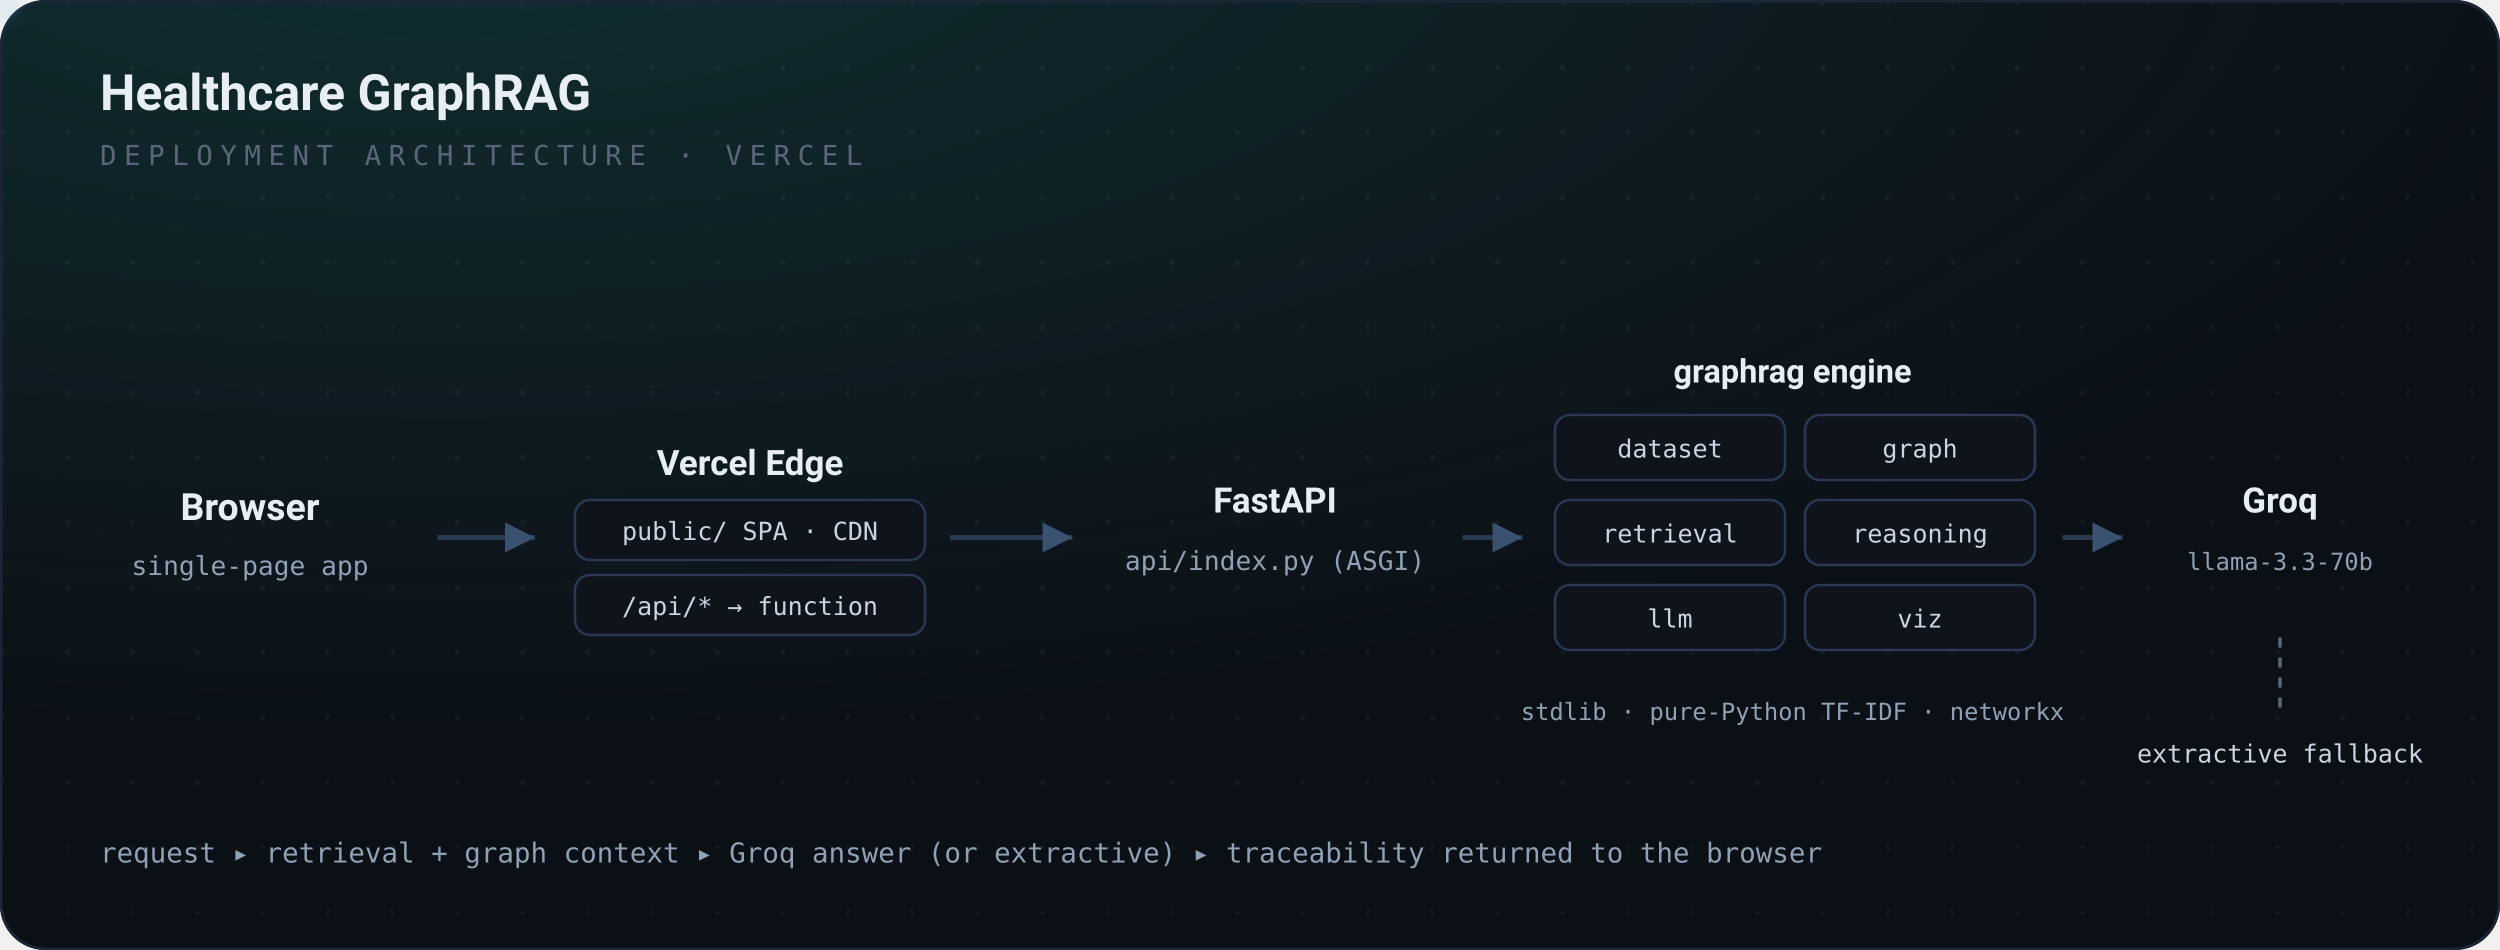
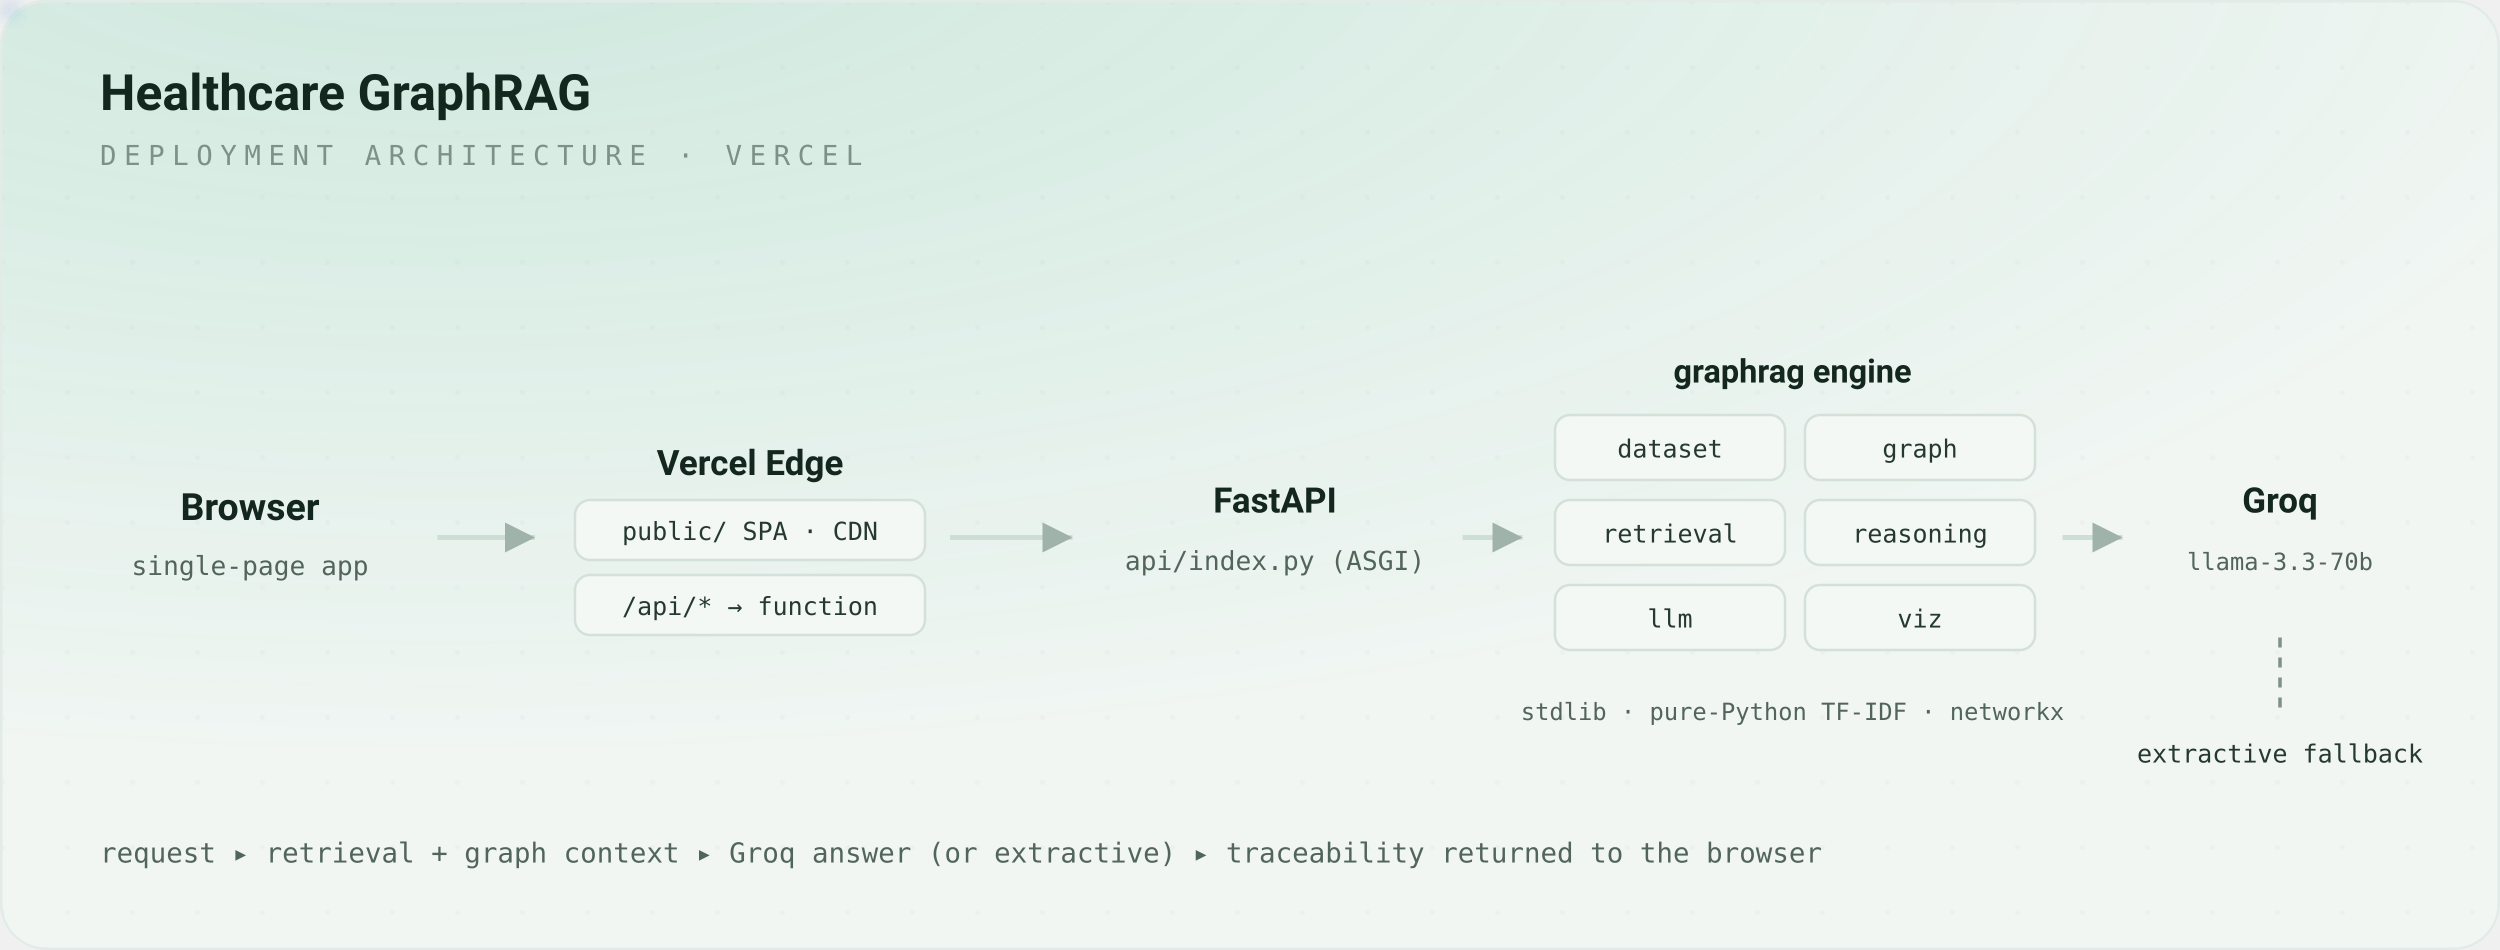
<svg xmlns="http://www.w3.org/2000/svg" viewBox="0 0 1000 380" role="img" aria-label="Deployment architecture: the browser loads a static single-page app from the Vercel edge; /api requests hit a FastAPI serverless function that runs the GraphRAG engine and calls Groq, with a deterministic extractive fallback.">
  <defs>
    <linearGradient id="a-accent" x1="0" y1="0" x2="1" y2="0">
-       <stop offset="0" stop-color="#2dd4bf" />
-       <stop offset="1" stop-color="#38bdf8" />
+       <stop offset="0" stop-color="#0f9d6b" />
+       <stop offset="1" stop-color="#2563eb" />
    </linearGradient>
    <radialGradient id="a-glow" cx="18%" cy="-10%" r="90%">
-       <stop offset="0" stop-color="#2dd4bf" stop-opacity="0.16" />
-       <stop offset="1" stop-color="#2dd4bf" stop-opacity="0" />
+       <stop offset="0" stop-color="#0f9d6b" stop-opacity="0.16" />
+       <stop offset="1" stop-color="#0f9d6b" stop-opacity="0" />
    </radialGradient>
    <pattern id="a-grid" width="26" height="26" patternUnits="userSpaceOnUse">
      <circle cx="1" cy="1" r="1" fill="#94a3b8" fill-opacity="0.07" />
    </pattern>
    <filter id="a-soft" x="-60%" y="-60%" width="220%" height="220%">
      <feGaussianBlur stdDeviation="4" />
    </filter>
    <marker id="a-arrow" markerWidth="9" markerHeight="9" refX="6" refY="3" orient="auto">
-       <path d="M0,0 L6,3 L0,6 Z" fill="#3a5170" />
+       <path d="M0,0 L6,3 L0,6 Z" fill="#9fb3aa" />
    </marker>
    <style>
-       .box{ fill:#121826; stroke:#26344a; stroke-width:1.4; opacity:0; animation:a-fin .6s ease forwards; }
+       .box{ fill:#ffffff; stroke:#d4e0da; stroke-width:1.4; opacity:0; animation:a-fin .6s ease forwards; }
      @keyframes a-fin{ to{opacity:1;} }
-       .ttl{ font-family:ui-sans-serif,system-ui,"Segoe UI",Roboto,sans-serif; fill:#e8eef5; font-weight:700; }
-       .lbl{ font-family:ui-sans-serif,system-ui,"Segoe UI",Roboto,sans-serif; fill:#e8eef5; font-weight:600; }
-       .sub{ font-family:ui-monospace,Menlo,Consolas,monospace; fill:#8fa1b3; }
-       .cap{ font-family:ui-monospace,Menlo,Consolas,monospace; fill:#5b6776; letter-spacing:3px; }
-       .chip{ fill:#0e131c; stroke:#2a3854; stroke-width:1; }
-       .chiptxt{ font-family:ui-monospace,Menlo,Consolas,monospace; fill:#cbd5e1; }
-       .conn{ stroke:#2a3a52; stroke-width:2; fill:none; }
-       .dash{ stroke:#5b6776; stroke-width:1.4; stroke-dasharray:4 4; fill:none; }
+       .ttl{ font-family:ui-sans-serif,system-ui,"Segoe UI",Roboto,sans-serif; fill:#13271f; font-weight:700; }
+       .lbl{ font-family:ui-sans-serif,system-ui,"Segoe UI",Roboto,sans-serif; fill:#13271f; font-weight:600; }
+       .sub{ font-family:ui-monospace,Menlo,Consolas,monospace; fill:#52655c; }
+       .cap{ font-family:ui-monospace,Menlo,Consolas,monospace; fill:#7f9088; letter-spacing:3px; }
+       .chip{ fill:#f3f8f5; stroke:#d4e0da; stroke-width:1; }
+       .chiptxt{ font-family:ui-monospace,Menlo,Consolas,monospace; fill:#26392f; }
+       .conn{ stroke:#cdded6; stroke-width:2; fill:none; }
+       .dash{ stroke:#7f9088; stroke-width:1.4; stroke-dasharray:4 4; fill:none; }
    </style>
  </defs>
-   <rect width="1000" height="380" rx="18" fill="#0b0f16" />
+   <rect width="1000" height="380" rx="18" fill="#f1f6f3" />
  <rect width="1000" height="380" rx="18" fill="url(#a-grid)" />
  <rect width="1000" height="380" rx="18" fill="url(#a-glow)" />
-   <rect x="0.5" y="0.5" width="999" height="379" rx="18" fill="none" stroke="#1c2636" />
+   <rect x="0.5" y="0.5" width="999" height="379" rx="18" fill="none" stroke="#e2ebe7" />
  <text class="ttl" x="40" y="44" font-size="20">Healthcare GraphRAG</text>
  <text class="cap" x="40" y="66" font-size="11">DEPLOYMENT ARCHITECTURE · VERCEL</text>
  <line class="conn" x1="175" y1="215" x2="214" y2="215" marker-end="url(#a-arrow)" />
  <line class="conn" x1="380" y1="215" x2="429" y2="215" marker-end="url(#a-arrow)" />
  <line class="conn" x1="585" y1="215" x2="609" y2="215" marker-end="url(#a-arrow)" />
  <line class="conn" x1="825" y1="215" x2="849" y2="215" marker-end="url(#a-arrow)" />
  <circle r="5" fill="url(#a-accent)" filter="url(#a-soft)">
    <animateMotion dur="3.4s" repeatCount="indefinite" path="M175,215 H853" calcMode="linear" />
    <animate attributeName="opacity" dur="3.4s" repeatCount="indefinite" values="0;1;1;1;0" keyTimes="0;0.07;0.5;0.9;1" />
  </circle>
  <g>
    <rect class="box" x="25" y="175" width="150" height="80" rx="12" style="animation-delay:.05s" />
    <text class="lbl" x="100" y="208" font-size="15" text-anchor="middle">Browser</text>
    <text class="sub" x="100" y="230" font-size="10.5" text-anchor="middle">single-page app</text>
  </g>
  <g>
    <rect class="box" x="220" y="165" width="160" height="100" rx="12" style="animation-delay:.18s" />
    <text class="lbl" x="300" y="190" font-size="14" text-anchor="middle">Vercel Edge</text>
    <rect class="chip" x="230" y="200" width="140" height="24" rx="6" />
    <text class="chiptxt" x="300" y="216" font-size="10" text-anchor="middle">public/ SPA · CDN</text>
    <rect class="chip" x="230" y="230" width="140" height="24" rx="6" />
    <text class="chiptxt" x="300" y="246" font-size="10" text-anchor="middle">/api/* → function</text>
  </g>
  <g>
    <rect class="box" x="435" y="175" width="150" height="80" rx="12" style="animation-delay:.31s" />
    <text class="lbl" x="510" y="205" font-size="14" text-anchor="middle">FastAPI</text>
    <text class="sub" x="510" y="228" font-size="10.5" text-anchor="middle">api/index.py (ASGI)</text>
  </g>
  <g>
    <rect class="box" x="610" y="130" width="215" height="175" rx="12" style="animation-delay:.44s" />
    <text class="lbl" x="717" y="153" font-size="13" text-anchor="middle">graphrag engine</text>
    <g font-size="10">
      <rect class="chip" x="622" y="166" width="92" height="26" rx="6" />
      <text class="chiptxt" x="668" y="183" text-anchor="middle">dataset</text>
      <rect class="chip" x="722" y="166" width="92" height="26" rx="6" />
      <text class="chiptxt" x="768" y="183" text-anchor="middle">graph</text>
      <rect class="chip" x="622" y="200" width="92" height="26" rx="6" />
      <text class="chiptxt" x="668" y="217" text-anchor="middle">retrieval</text>
      <rect class="chip" x="722" y="200" width="92" height="26" rx="6" />
      <text class="chiptxt" x="768" y="217" text-anchor="middle">reasoning</text>
      <rect class="chip" x="622" y="234" width="92" height="26" rx="6" />
      <text class="chiptxt" x="668" y="251" text-anchor="middle">llm</text>
      <rect class="chip" x="722" y="234" width="92" height="26" rx="6" />
      <text class="chiptxt" x="768" y="251" text-anchor="middle">viz</text>
    </g>
    <text class="sub" x="717" y="288" font-size="9.5" text-anchor="middle">stdlib · pure-Python TF-IDF · networkx</text>
  </g>
  <g>
    <rect class="box" x="850" y="175" width="125" height="80" rx="12" style="animation-delay:.57s" />
    <text class="lbl" x="912" y="205" font-size="14" text-anchor="middle">Groq</text>
    <text class="sub" x="912" y="228" font-size="9.5" text-anchor="middle">llama-3.3-70b</text>
  </g>
  <path class="dash" d="M912,255 V286" />
  <g>
    <rect class="chip" x="833" y="288" width="158" height="26" rx="7" style="opacity:0;animation:a-fin .6s ease forwards;animation-delay:.7s" />
    <text class="chiptxt" x="912" y="305" font-size="10" text-anchor="middle">extractive fallback</text>
  </g>
  <text class="sub" x="40" y="345" font-size="11">request ▸ retrieval + graph context ▸ Groq answer (or extractive) ▸ traceability returned to the browser</text>
</svg>
